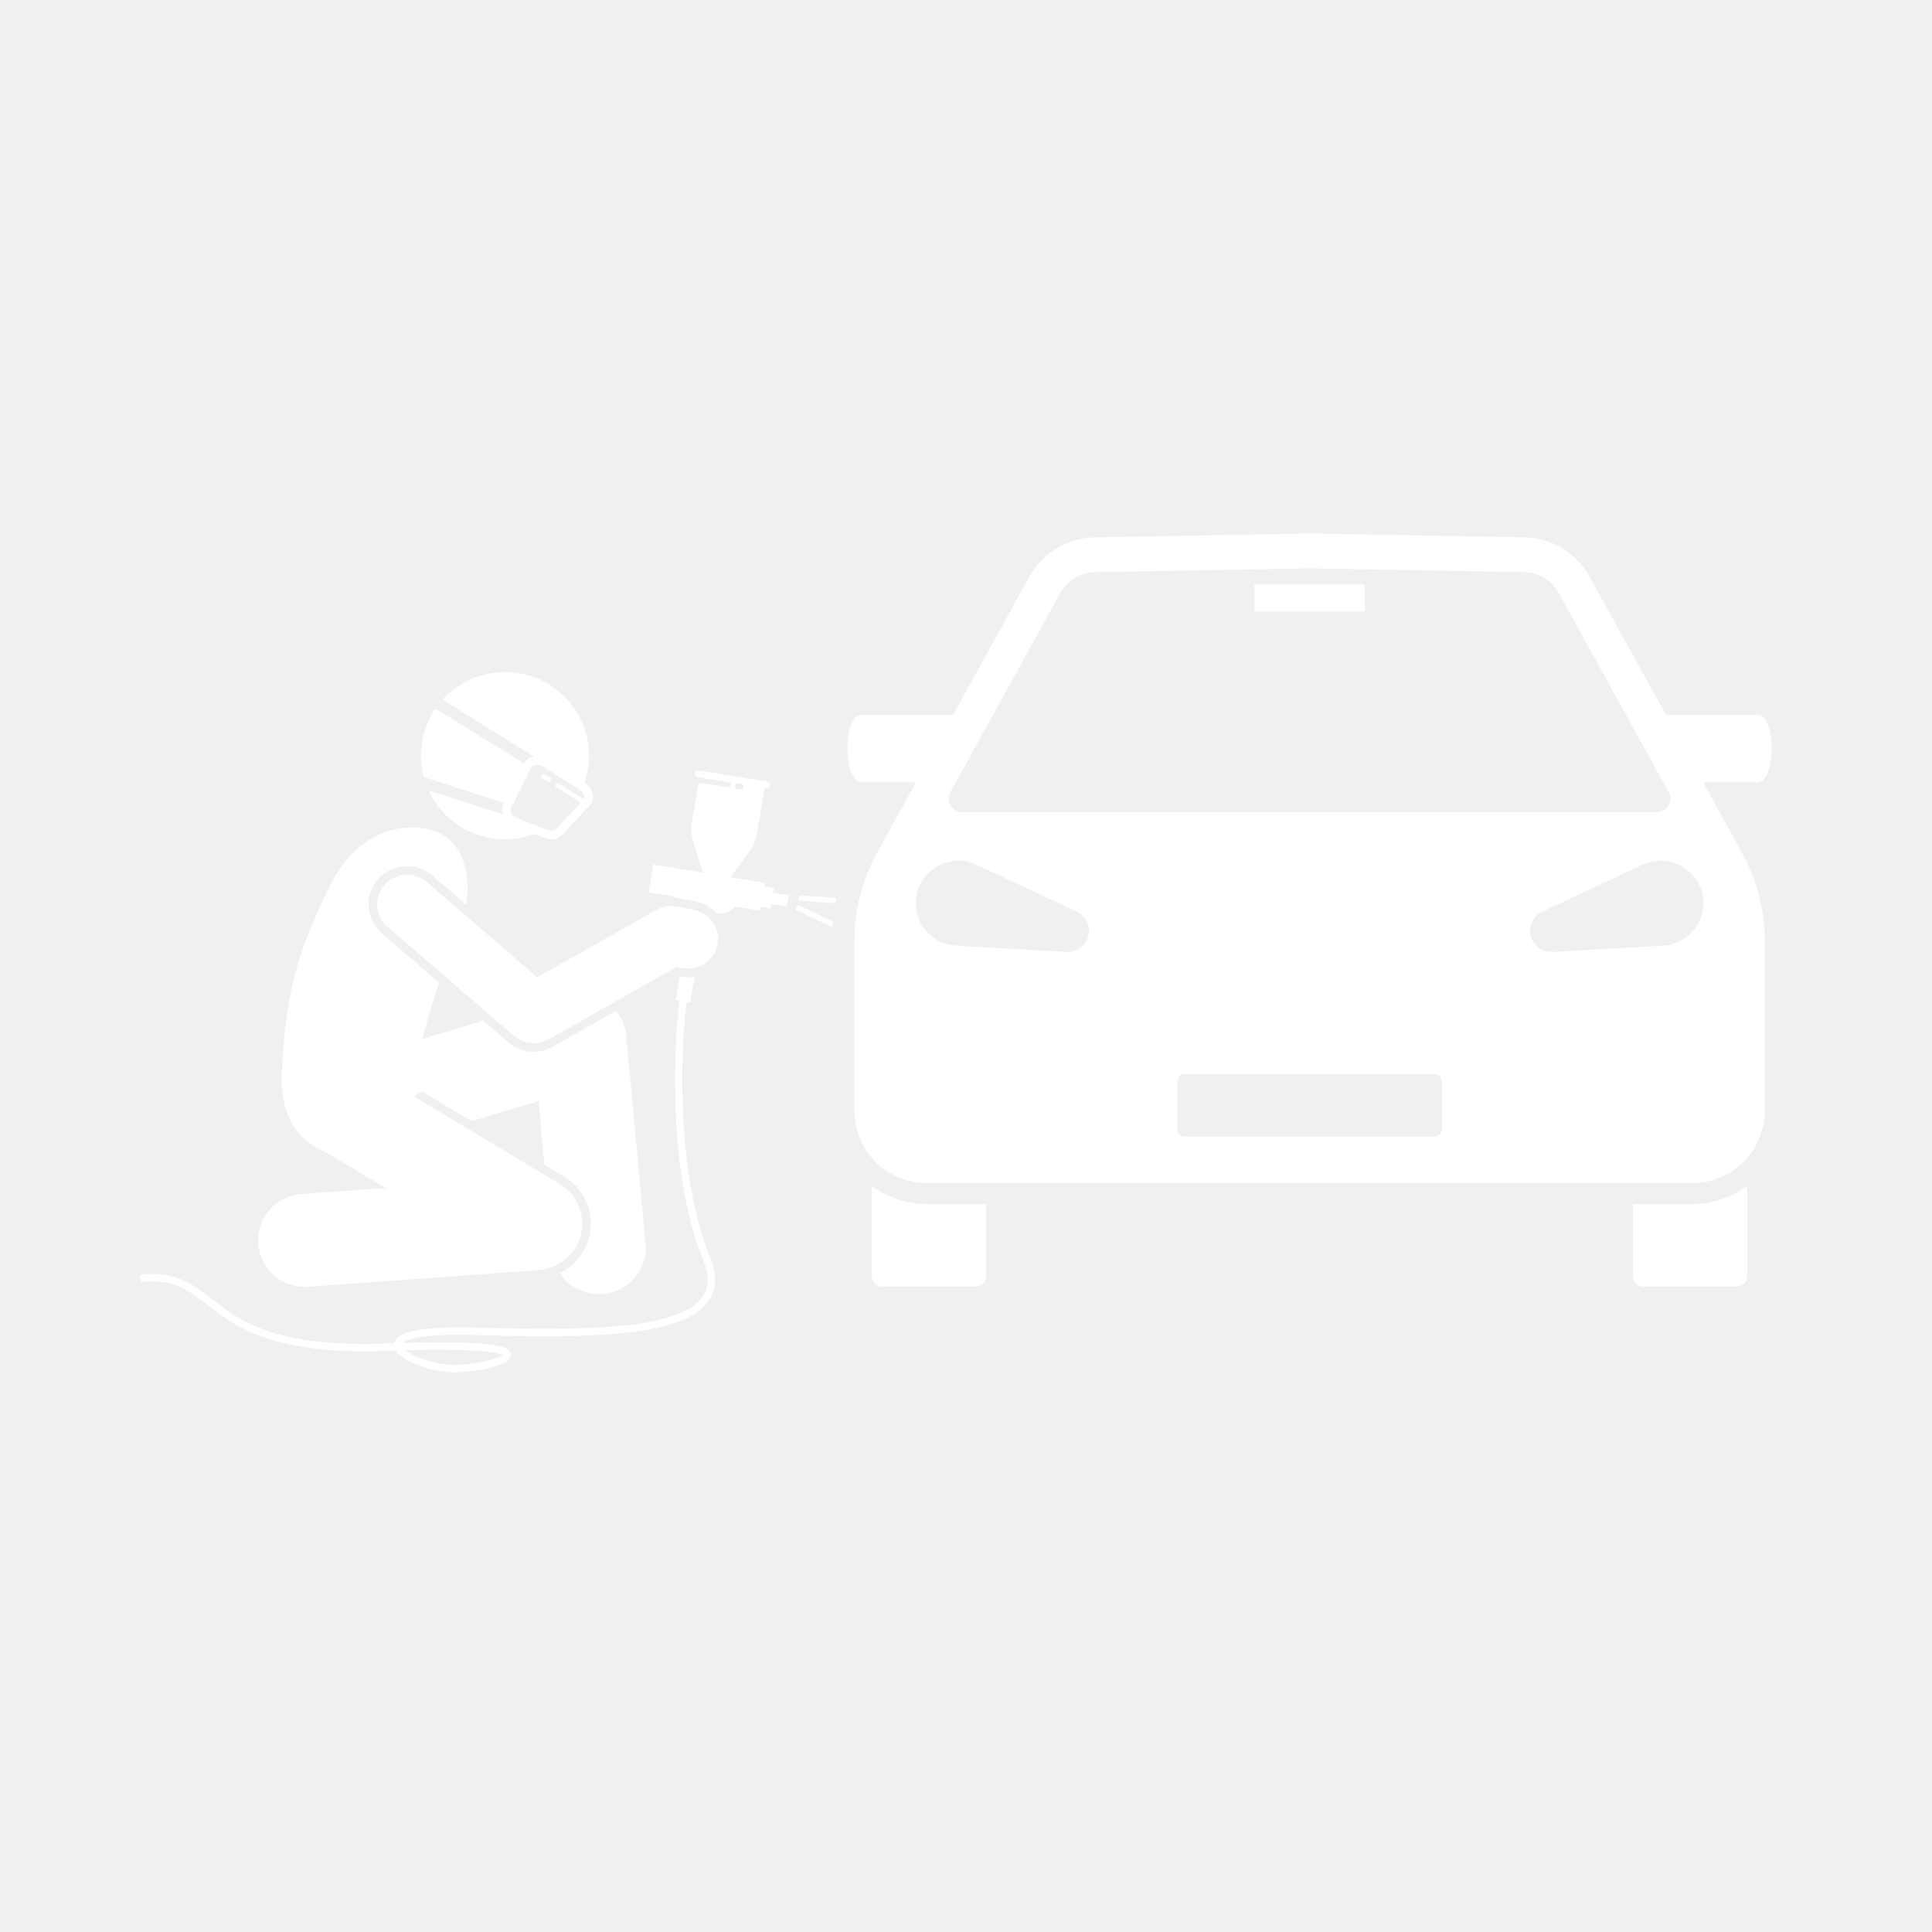
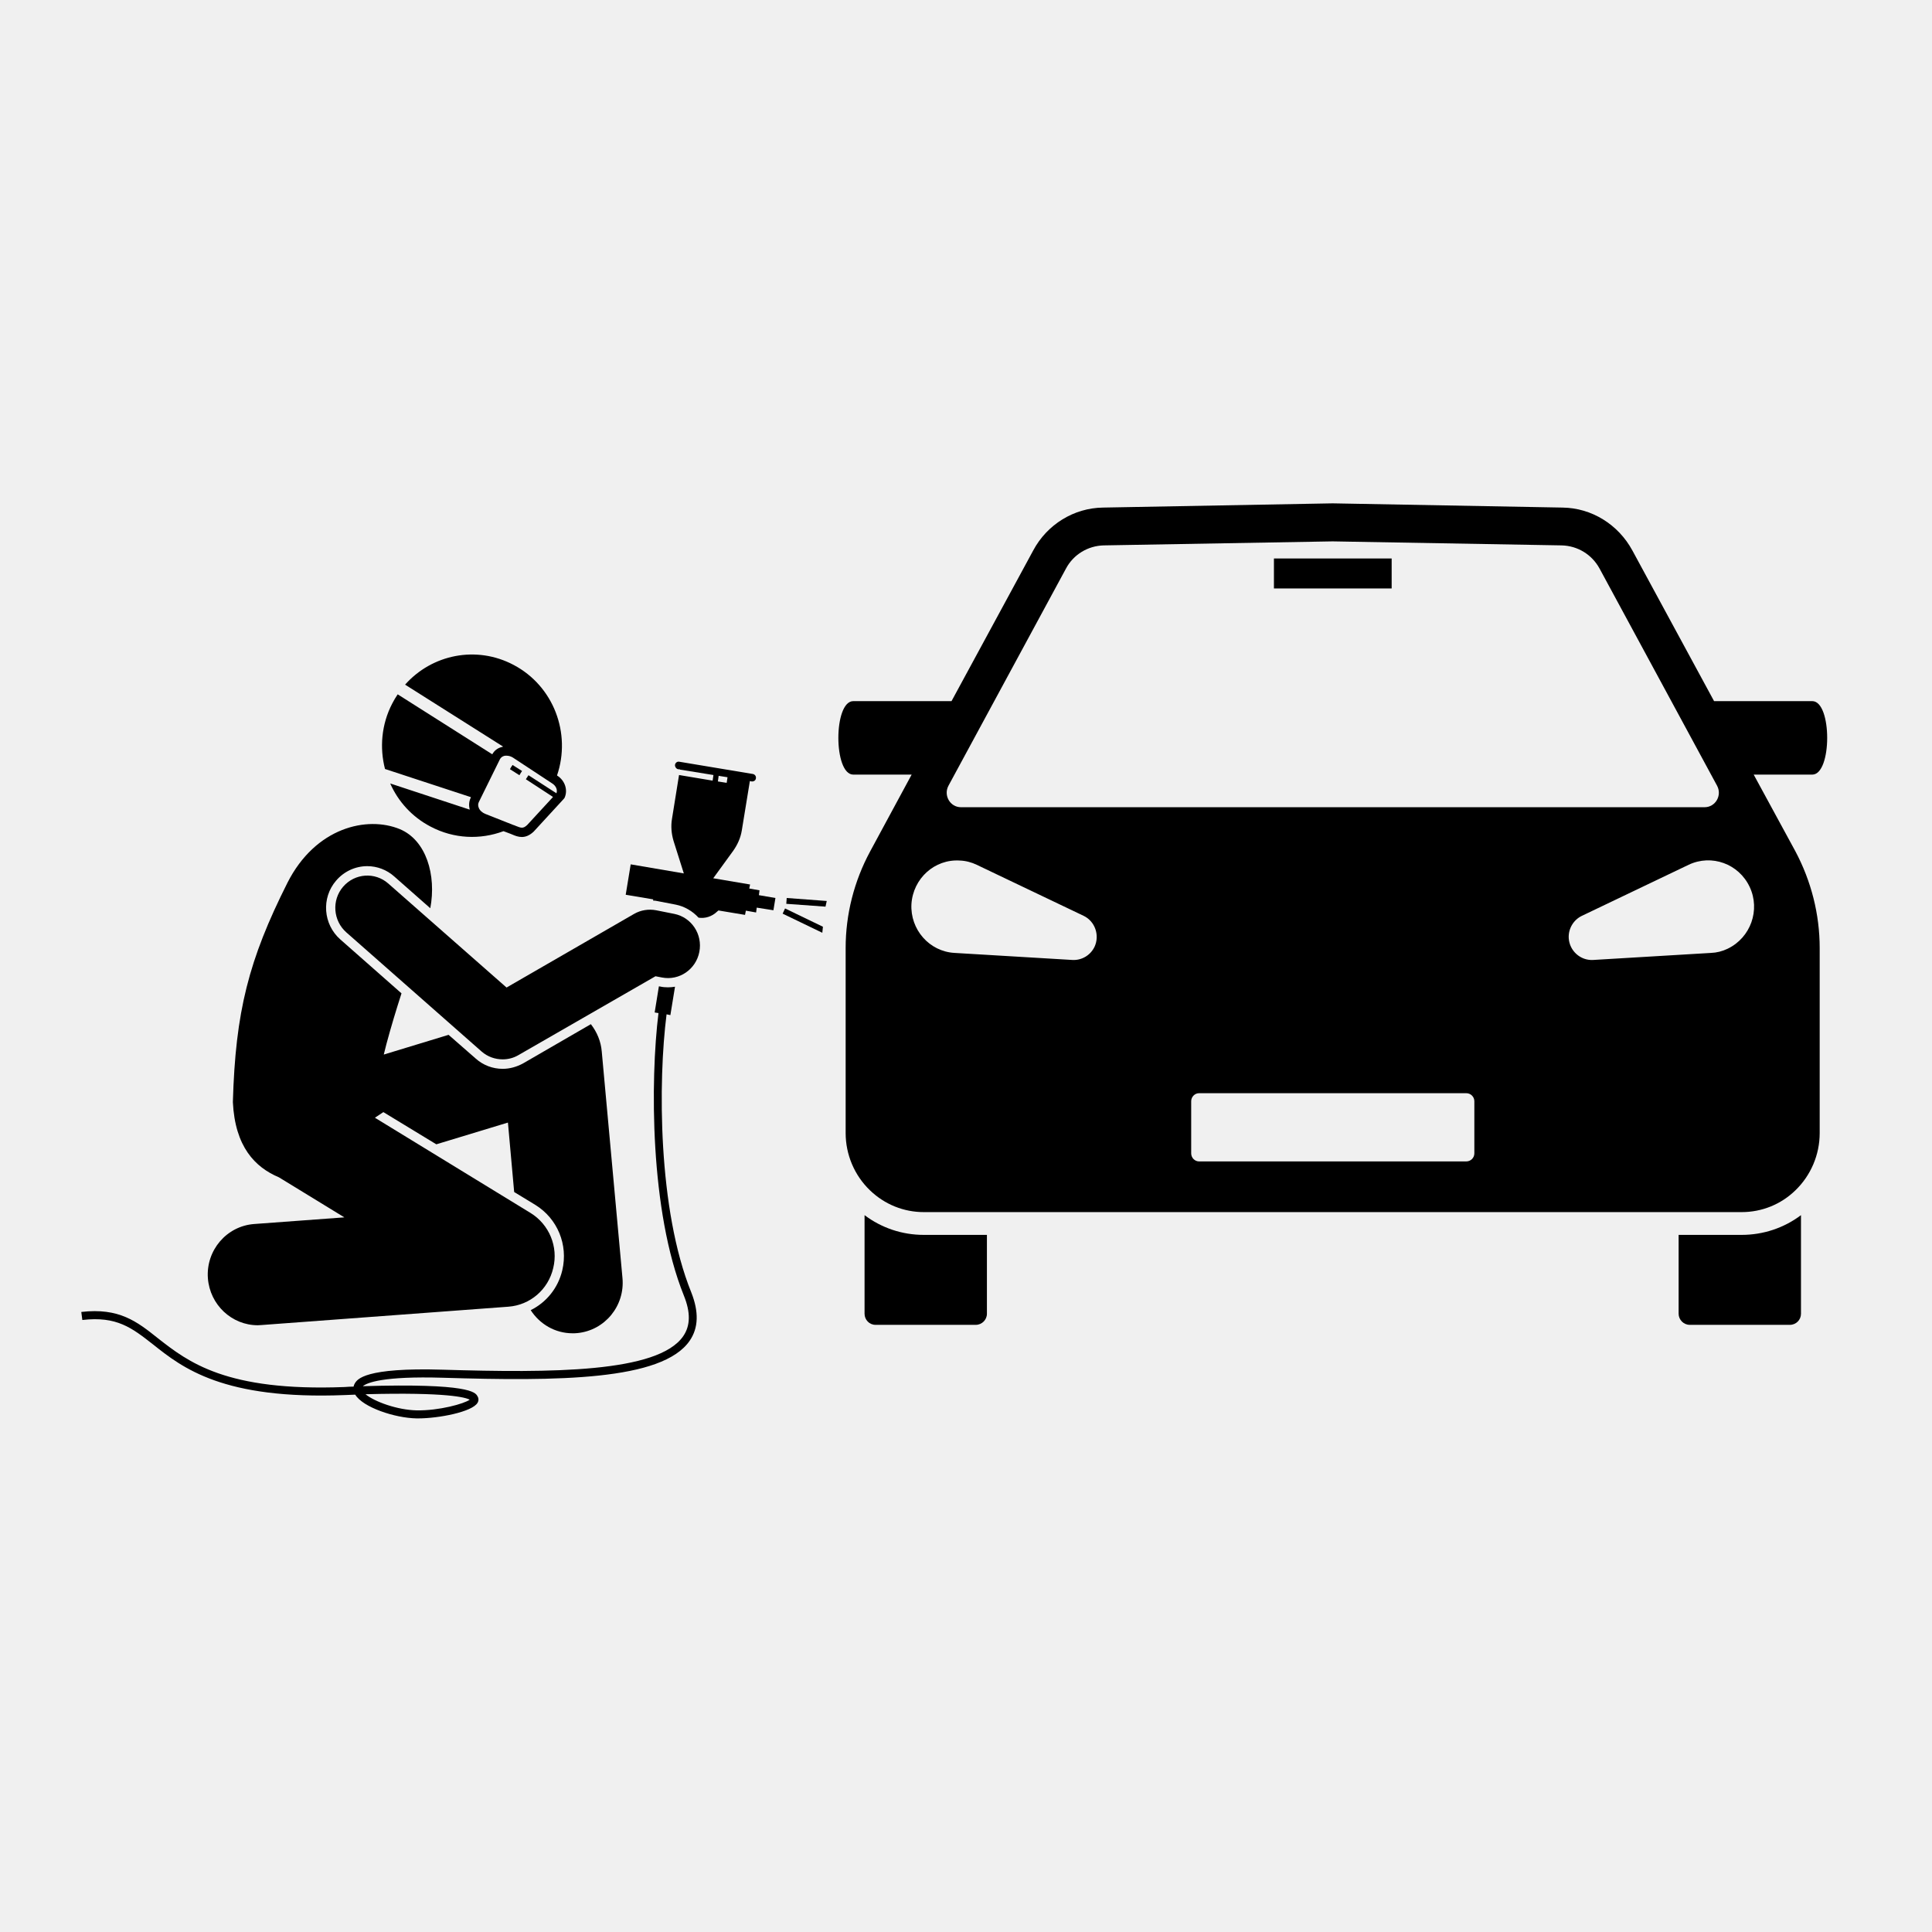
<svg xmlns="http://www.w3.org/2000/svg" width="50" zoomAndPan="magnify" viewBox="0 0 37.5 37.5" height="50" preserveAspectRatio="xMidYMid meet" version="1.0">
  <defs>
-     <clipPath id="8f867046ab">
-       <path d="M 16 10.355 L 34.508 10.355 L 34.508 23 L 16 23 Z M 16 10.355 " clip-rule="nonzero" />
+     <clipPath id="3a71db5fea">
+       <path d="M 16 9.77 L 35.594 9.77 L 35.594 24 L 16 24 Z M 16 9.77 " clip-rule="nonzero" />
    </clipPath>
-     <clipPath id="16d2cb0cb1">
-       <path d="M 2.684 18 L 14 18 L 14 26.637 L 2.684 26.637 Z M 2.684 18 " clip-rule="nonzero" />
+     <clipPath id="410beeaeff">
+       <path d="M 1.547 19 L 14 19 L 14 27.535 L 1.547 27.535 Z M 1.547 19 " clip-rule="nonzero" />
    </clipPath>
  </defs>
-   <path fill="#FFFFFF" d="M 15.512 17.379 L 15.504 17.48 L 16.215 17.531 C 16.223 17.496 16.23 17.465 16.238 17.43 Z M 15.512 17.379 " fill-opacity="1" fill-rule="nonzero" />
-   <path fill="#FFFFFF" d="M 15.48 17.562 L 15.438 17.656 L 16.156 17.996 C 16.16 17.961 16.164 17.926 16.168 17.891 Z M 15.48 17.562 " fill-opacity="1" fill-rule="nonzero" />
-   <path fill="#FFFFFF" d="M 18 23.371 C 17.609 23.371 17.234 23.246 16.922 23.02 L 16.922 24.773 C 16.922 24.883 17.012 24.973 17.121 24.973 L 18.941 24.973 C 19.055 24.973 19.141 24.883 19.141 24.773 L 19.141 23.371 Z M 18 23.371 " fill-opacity="1" fill-rule="nonzero" />
-   <path fill="#FFFFFF" d="M 32.836 23.371 L 31.695 23.371 L 31.695 24.773 C 31.695 24.883 31.781 24.973 31.895 24.973 L 33.715 24.973 C 33.824 24.973 33.914 24.883 33.914 24.773 L 33.914 23.02 C 33.602 23.246 33.227 23.371 32.836 23.371 Z M 32.836 23.371 " fill-opacity="1" fill-rule="nonzero" />
-   <g clip-path="url(#8f867046ab)">
-     <path fill="#FFFFFF" d="M 16.582 21.559 C 16.582 21.945 16.742 22.316 17.023 22.582 C 17.289 22.828 17.637 22.965 18 22.965 L 32.836 22.965 C 33.199 22.965 33.547 22.828 33.812 22.582 C 34.094 22.316 34.254 21.945 34.254 21.559 L 34.254 18.27 C 34.254 17.668 34.102 17.074 33.809 16.547 L 33.059 15.184 L 34.117 15.184 C 34.477 15.184 34.477 13.875 34.117 13.875 L 32.336 13.875 L 30.852 11.191 C 30.598 10.73 30.113 10.438 29.586 10.43 L 25.418 10.355 L 21.25 10.43 C 20.723 10.438 20.238 10.73 19.98 11.191 L 18.5 13.875 L 16.719 13.875 C 16.359 13.875 16.359 15.184 16.719 15.184 L 17.777 15.184 L 17.027 16.547 C 16.734 17.074 16.582 17.668 16.582 18.27 Z M 27.984 21.918 C 27.984 22 27.922 22.062 27.844 22.062 L 22.992 22.062 C 22.914 22.062 22.852 22 22.852 21.918 L 22.852 20.992 C 22.852 20.914 22.914 20.848 22.992 20.848 L 27.844 20.848 C 27.922 20.848 27.984 20.914 27.984 20.992 Z M 32.984 17.18 C 33.18 17.594 33 18.082 32.586 18.277 C 32.488 18.324 32.383 18.348 32.281 18.355 L 30.137 18.477 C 29.91 18.492 29.715 18.316 29.699 18.09 C 29.691 17.918 29.789 17.766 29.938 17.695 L 31.879 16.785 C 32.293 16.594 32.785 16.77 32.984 17.18 Z M 18.445 15.379 L 20.578 11.516 C 20.715 11.266 20.977 11.109 21.262 11.105 L 25.418 11.031 L 29.574 11.105 C 29.859 11.109 30.121 11.266 30.258 11.516 L 32.391 15.379 C 32.484 15.551 32.359 15.762 32.164 15.762 L 18.672 15.762 C 18.477 15.762 18.352 15.551 18.445 15.379 Z M 17.777 17.484 C 17.801 17.031 18.195 16.684 18.652 16.707 C 18.762 16.715 18.867 16.742 18.957 16.785 L 20.898 17.695 C 21.105 17.793 21.195 18.039 21.098 18.242 C 21.023 18.398 20.863 18.488 20.699 18.477 L 18.555 18.355 C 18.098 18.328 17.75 17.938 17.777 17.484 Z M 17.777 17.484 " fill-opacity="1" fill-rule="nonzero" />
+   <path fill="#000000" d="M 15.27 17.43 L 15.262 17.543 L 16.023 17.598 C 16.031 17.562 16.039 17.523 16.047 17.488 Z M 15.27 17.43 " fill-opacity="1" fill-rule="nonzero" />
+   <path fill="#000000" d="M 15.238 17.633 L 15.191 17.734 L 15.961 18.105 C 15.965 18.066 15.969 18.027 15.973 17.988 Z M 15.238 17.633 " fill-opacity="1" fill-rule="nonzero" />
+   <path fill="#000000" d="M 17.93 23.969 C 17.512 23.969 17.113 23.836 16.781 23.586 L 16.781 25.5 C 16.781 25.617 16.875 25.715 16.992 25.715 L 18.941 25.715 C 19.059 25.715 19.156 25.617 19.156 25.5 L 19.156 23.969 Z M 17.93 23.969 " fill-opacity="1" fill-rule="nonzero" />
+   <path fill="#000000" d="M 33.805 23.969 L 32.582 23.969 L 32.582 25.5 C 32.582 25.617 32.68 25.715 32.797 25.715 L 34.742 25.715 C 34.863 25.715 34.957 25.617 34.957 25.5 L 34.957 23.586 C 34.625 23.836 34.223 23.969 33.805 23.969 Z M 33.805 23.969 " fill-opacity="1" fill-rule="nonzero" />
+   <g clip-path="url(#3a71db5fea)">
+     <path fill="#000000" d="M 16.414 21.992 C 16.414 22.414 16.586 22.816 16.887 23.105 C 17.172 23.379 17.543 23.527 17.93 23.527 L 33.805 23.527 C 34.195 23.527 34.566 23.379 34.848 23.105 C 35.148 22.816 35.32 22.414 35.32 21.992 L 35.32 18.402 C 35.32 17.746 35.156 17.102 34.848 16.523 L 34.039 15.035 L 35.176 15.035 C 35.562 15.035 35.562 13.609 35.176 13.609 L 33.27 13.609 L 31.684 10.684 C 31.41 10.18 30.895 9.859 30.328 9.852 L 25.867 9.77 L 21.41 9.852 C 20.844 9.859 20.324 10.18 20.055 10.684 L 18.469 13.609 L 16.562 13.609 C 16.176 13.609 16.176 15.035 16.562 15.035 L 17.695 15.035 L 16.891 16.523 C 16.578 17.102 16.414 17.746 16.414 18.402 Z M 28.617 22.387 C 28.617 22.473 28.547 22.543 28.461 22.543 L 23.273 22.543 C 23.191 22.543 23.121 22.473 23.121 22.387 L 23.121 21.375 C 23.121 21.289 23.191 21.219 23.273 21.219 L 28.461 21.219 C 28.547 21.219 28.617 21.289 28.617 21.375 Z M 33.961 17.215 C 34.172 17.664 33.98 18.199 33.535 18.414 C 33.43 18.465 33.32 18.492 33.211 18.496 L 30.918 18.633 C 30.676 18.645 30.465 18.457 30.449 18.211 C 30.438 18.02 30.547 17.852 30.703 17.777 L 32.777 16.785 C 33.223 16.574 33.75 16.766 33.961 17.215 Z M 18.41 15.25 L 20.691 11.035 C 20.836 10.762 21.117 10.594 21.422 10.586 L 25.867 10.508 L 30.312 10.586 C 30.621 10.594 30.898 10.762 31.047 11.035 L 33.328 15.25 C 33.43 15.438 33.297 15.668 33.086 15.668 L 18.652 15.668 C 18.441 15.668 18.309 15.438 18.41 15.25 Z M 17.691 17.547 C 17.723 17.051 18.141 16.672 18.629 16.703 C 18.746 16.707 18.859 16.738 18.957 16.785 L 21.035 17.777 C 21.254 17.883 21.348 18.152 21.246 18.375 C 21.164 18.547 20.992 18.641 20.82 18.633 L 18.527 18.496 C 18.039 18.469 17.664 18.043 17.691 17.547 Z M 17.691 17.547 " fill-opacity="1" fill-rule="nonzero" />
  </g>
-   <path fill="#FFFFFF" d="M 24.348 11.336 L 26.488 11.336 L 26.488 11.871 L 24.348 11.871 Z M 24.348 11.336 " fill-opacity="1" fill-rule="nonzero" />
-   <path fill="#FFFFFF" d="M 5.848 23.176 C 5.348 23.215 4.973 23.645 5.012 24.141 C 5.047 24.617 5.441 24.977 5.914 24.977 C 5.938 24.977 5.957 24.977 5.98 24.977 L 10.461 24.652 C 10.855 24.621 11.184 24.344 11.277 23.961 C 11.367 23.582 11.203 23.184 10.863 22.98 L 8.039 21.285 L 8.191 21.184 L 9.152 21.762 L 10.453 21.371 L 10.566 22.609 L 10.949 22.84 C 11.352 23.078 11.547 23.547 11.438 24 C 11.363 24.316 11.148 24.574 10.867 24.711 C 11.031 24.961 11.312 25.121 11.629 25.121 C 11.656 25.121 11.684 25.121 11.711 25.117 C 12.211 25.07 12.578 24.633 12.531 24.137 L 12.156 20.105 C 12.141 19.926 12.07 19.758 11.957 19.621 L 10.727 20.316 C 10.613 20.383 10.488 20.414 10.359 20.414 C 10.176 20.414 10.004 20.352 9.867 20.234 L 9.379 19.812 L 8.199 20.164 C 8.215 20.102 8.234 20.039 8.25 19.977 C 8.332 19.668 8.426 19.363 8.523 19.074 L 7.41 18.113 C 7.102 17.848 7.066 17.375 7.336 17.066 C 7.48 16.906 7.684 16.812 7.902 16.812 C 8.082 16.812 8.254 16.875 8.391 16.992 L 9.047 17.559 C 9.156 16.969 8.973 16.348 8.492 16.152 C 7.902 15.914 6.965 16.113 6.449 17.105 C 5.75 18.477 5.508 19.398 5.465 21.008 C 5.5 21.801 5.863 22.168 6.297 22.348 L 6.375 22.395 L 7.484 23.059 Z M 5.848 23.176 " fill-opacity="1" fill-rule="nonzero" />
-   <path fill="#FFFFFF" d="M 13.172 17.434 L 13.5 17.496 C 13.66 17.527 13.805 17.609 13.91 17.727 C 14.035 17.746 14.156 17.707 14.246 17.621 L 14.273 17.598 L 14.754 17.676 L 14.77 17.602 L 14.953 17.633 L 14.969 17.547 L 15.27 17.598 L 15.309 17.375 L 15.004 17.328 L 15.02 17.238 L 14.832 17.207 L 14.844 17.137 L 14.176 17.027 L 14.539 16.539 C 14.621 16.43 14.672 16.305 14.695 16.176 L 14.84 15.297 L 14.875 15.301 C 14.91 15.309 14.945 15.285 14.953 15.246 C 14.957 15.211 14.934 15.176 14.898 15.172 L 13.562 14.953 C 13.527 14.945 13.492 14.973 13.484 15.008 C 13.48 15.043 13.504 15.078 13.539 15.082 L 13.574 15.09 L 14.184 15.188 L 14.164 15.289 L 13.559 15.191 L 13.43 15.969 C 13.406 16.098 13.418 16.23 13.461 16.363 L 13.645 16.938 L 12.68 16.781 L 12.59 17.32 L 13.09 17.402 L 13.086 17.422 C 13.117 17.426 13.145 17.426 13.172 17.434 Z M 14.277 15.203 L 14.438 15.23 L 14.422 15.328 L 14.262 15.305 Z M 14.277 15.203 " fill-opacity="1" fill-rule="nonzero" />
-   <g clip-path="url(#16d2cb0cb1)">
-     <path fill="#FFFFFF" d="M 13.355 18.969 C 13.309 18.969 13.262 18.961 13.215 18.953 L 13.191 18.949 L 13.117 19.414 L 13.188 19.422 C 13.035 20.617 13.027 22.949 13.645 24.449 C 13.77 24.746 13.766 24.984 13.633 25.172 C 13.176 25.828 11.23 25.824 9.277 25.77 C 7.852 25.727 7.719 25.941 7.676 26.012 C 7.664 26.031 7.656 26.051 7.652 26.07 C 7.602 26.07 7.547 26.074 7.492 26.078 C 5.336 26.16 4.648 25.633 4.102 25.207 C 3.723 24.914 3.398 24.664 2.715 24.742 L 2.73 24.887 C 3.355 24.812 3.629 25.027 4.012 25.32 C 4.551 25.734 5.285 26.309 7.496 26.219 C 7.559 26.219 7.621 26.215 7.68 26.215 C 7.82 26.441 8.398 26.629 8.793 26.637 C 8.805 26.637 8.812 26.637 8.824 26.637 C 9.195 26.637 9.805 26.523 9.902 26.359 C 9.922 26.32 9.922 26.277 9.898 26.238 C 9.859 26.176 9.758 26.008 7.82 26.066 C 7.895 26 8.184 25.879 9.273 25.914 C 11.348 25.973 13.254 25.969 13.75 25.254 C 13.91 25.027 13.922 24.738 13.781 24.395 C 13.172 22.922 13.18 20.625 13.328 19.449 L 13.398 19.457 L 13.484 18.957 C 13.441 18.965 13.398 18.969 13.355 18.969 Z M 9.758 26.301 C 9.66 26.375 9.207 26.5 8.797 26.492 C 8.449 26.488 8.039 26.344 7.871 26.207 C 9.355 26.168 9.688 26.266 9.758 26.301 Z M 9.758 26.301 " fill-opacity="1" fill-rule="nonzero" />
+   <path fill="#000000" d="M 24.727 10.84 L 27.012 10.84 L 27.012 11.422 L 24.727 11.422 Z M 24.727 10.84 " fill-opacity="1" fill-rule="nonzero" />
+   <path fill="#000000" d="M 4.934 23.758 C 4.398 23.797 3.996 24.27 4.035 24.809 C 4.074 25.328 4.5 25.723 5.004 25.723 C 5.027 25.723 5.051 25.719 5.074 25.719 L 9.867 25.363 C 10.289 25.332 10.641 25.031 10.738 24.613 C 10.84 24.199 10.66 23.766 10.297 23.543 L 7.277 21.695 L 7.441 21.586 L 8.469 22.211 L 9.859 21.789 L 9.98 23.137 L 10.391 23.387 C 10.82 23.652 11.031 24.16 10.914 24.656 C 10.832 25.004 10.602 25.281 10.301 25.43 C 10.477 25.703 10.777 25.879 11.113 25.879 C 11.145 25.879 11.176 25.879 11.207 25.875 C 11.738 25.824 12.133 25.348 12.082 24.805 L 11.68 20.41 C 11.664 20.211 11.586 20.031 11.469 19.879 L 10.152 20.641 C 10.031 20.707 9.895 20.746 9.758 20.746 C 9.562 20.746 9.379 20.676 9.234 20.547 L 8.707 20.086 L 7.449 20.469 C 7.465 20.402 7.484 20.332 7.5 20.266 C 7.59 19.93 7.691 19.598 7.793 19.281 L 6.605 18.234 C 6.273 17.941 6.234 17.43 6.523 17.094 C 6.676 16.914 6.898 16.812 7.129 16.812 C 7.32 16.812 7.508 16.883 7.652 17.012 L 8.352 17.629 C 8.473 16.984 8.273 16.309 7.762 16.094 C 7.129 15.832 6.125 16.055 5.578 17.137 C 4.828 18.629 4.57 19.633 4.52 21.391 C 4.562 22.258 4.949 22.656 5.414 22.852 L 5.496 22.902 L 6.684 23.629 Z M 4.934 23.758 " fill-opacity="1" fill-rule="nonzero" />
+   <path fill="#000000" d="M 12.77 17.492 L 13.117 17.559 C 13.289 17.594 13.441 17.684 13.559 17.812 C 13.688 17.832 13.82 17.789 13.918 17.695 L 13.945 17.672 L 14.461 17.758 L 14.477 17.676 L 14.676 17.711 L 14.688 17.617 L 15.012 17.668 L 15.051 17.43 L 14.73 17.375 L 14.742 17.281 L 14.543 17.246 L 14.559 17.168 L 13.844 17.047 L 14.23 16.516 C 14.316 16.395 14.375 16.262 14.398 16.121 L 14.555 15.16 L 14.59 15.168 C 14.629 15.172 14.668 15.148 14.672 15.109 C 14.68 15.066 14.652 15.031 14.613 15.023 L 13.184 14.785 C 13.145 14.777 13.109 14.805 13.102 14.844 C 13.098 14.883 13.125 14.922 13.16 14.93 L 13.199 14.934 L 13.199 14.938 L 13.848 15.043 L 13.832 15.152 L 13.18 15.043 L 13.043 15.895 C 13.02 16.035 13.031 16.18 13.074 16.324 L 13.273 16.953 L 12.242 16.777 L 12.145 17.367 L 12.68 17.457 L 12.676 17.48 C 12.707 17.48 12.738 17.484 12.77 17.492 Z M 13.949 15.059 L 14.121 15.086 L 14.105 15.195 L 13.934 15.168 Z M 13.949 15.059 " fill-opacity="1" fill-rule="nonzero" />
+   <g clip-path="url(#410beeaeff)">
+     <path fill="#000000" d="M 12.965 19.164 C 12.914 19.164 12.863 19.16 12.812 19.148 L 12.789 19.145 L 12.707 19.652 L 12.781 19.664 C 12.621 20.965 12.613 23.508 13.273 25.145 C 13.406 25.473 13.402 25.73 13.262 25.934 C 12.773 26.648 10.691 26.648 8.602 26.586 C 7.074 26.539 6.934 26.773 6.887 26.852 C 6.875 26.871 6.867 26.891 6.863 26.914 C 6.805 26.914 6.75 26.918 6.691 26.922 C 4.383 27.012 3.652 26.434 3.062 25.973 C 2.66 25.652 2.312 25.379 1.578 25.465 L 1.598 25.621 C 2.266 25.543 2.559 25.773 2.969 26.094 C 3.543 26.551 4.332 27.172 6.695 27.078 C 6.766 27.074 6.828 27.074 6.895 27.07 C 7.043 27.316 7.66 27.523 8.086 27.531 C 8.094 27.531 8.105 27.531 8.117 27.531 C 8.512 27.531 9.168 27.406 9.27 27.227 C 9.293 27.188 9.293 27.137 9.266 27.098 C 9.227 27.027 9.117 26.844 7.043 26.906 C 7.121 26.84 7.43 26.707 8.598 26.742 C 10.816 26.809 12.855 26.801 13.387 26.023 C 13.559 25.773 13.566 25.461 13.418 25.086 C 12.766 23.477 12.773 20.977 12.938 19.688 L 13.012 19.703 L 13.102 19.152 C 13.059 19.16 13.012 19.164 12.965 19.164 Z M 9.117 27.168 C 9.012 27.246 8.523 27.383 8.086 27.375 C 7.715 27.367 7.277 27.211 7.094 27.062 C 8.684 27.02 9.039 27.125 9.117 27.168 Z M 9.117 27.168 " fill-opacity="1" fill-rule="nonzero" />
  </g>
-   <path fill="#FFFFFF" d="M 13.469 17.66 L 13.141 17.594 C 13.004 17.57 12.863 17.594 12.742 17.66 L 10.426 18.969 L 8.281 17.117 C 8.039 16.91 7.672 16.938 7.465 17.176 C 7.254 17.418 7.277 17.781 7.52 17.988 L 9.977 20.109 C 10.086 20.203 10.223 20.25 10.359 20.25 C 10.457 20.25 10.555 20.227 10.645 20.176 L 13.129 18.77 L 13.246 18.789 C 13.559 18.852 13.863 18.648 13.926 18.336 C 13.988 18.023 13.781 17.719 13.469 17.66 Z M 13.469 17.66 " fill-opacity="1" fill-rule="nonzero" />
-   <path fill="#FFFFFF" d="M 9.777 15.602 C 9.742 15.664 9.738 15.734 9.762 15.805 L 8.316 15.34 C 8.461 15.656 8.711 15.934 9.047 16.105 C 9.477 16.328 9.953 16.34 10.371 16.188 L 10.488 16.23 C 10.504 16.238 10.52 16.242 10.535 16.25 C 10.586 16.27 10.641 16.293 10.707 16.293 C 10.77 16.293 10.844 16.27 10.922 16.195 L 11.465 15.613 L 11.48 15.594 C 11.547 15.461 11.492 15.289 11.348 15.199 L 11.344 15.195 C 11.605 14.449 11.281 13.605 10.555 13.227 C 9.879 12.879 9.074 13.047 8.59 13.582 L 10.363 14.684 C 10.355 14.688 10.348 14.688 10.34 14.691 C 10.266 14.711 10.207 14.758 10.168 14.816 L 8.453 13.754 C 8.418 13.805 8.383 13.859 8.352 13.918 C 8.16 14.293 8.125 14.703 8.223 15.082 L 9.785 15.586 Z M 10.383 14.852 C 10.398 14.848 10.414 14.844 10.43 14.844 C 10.469 14.844 10.508 14.855 10.539 14.879 L 11.258 15.336 C 11.324 15.379 11.355 15.453 11.336 15.512 L 11.332 15.512 L 10.824 15.191 L 10.777 15.266 L 11.273 15.578 L 10.805 16.078 C 10.727 16.148 10.691 16.133 10.598 16.094 C 10.578 16.09 10.562 16.082 10.547 16.078 L 10.039 15.879 C 9.988 15.859 9.941 15.82 9.926 15.773 C 9.91 15.738 9.91 15.703 9.926 15.672 L 10.305 14.91 C 10.32 14.883 10.348 14.859 10.383 14.852 Z M 10.383 14.852 " fill-opacity="1" fill-rule="nonzero" />
-   <path fill="#FFFFFF" d="M 10.66 15.191 L 10.684 15.156 L 10.707 15.117 L 10.535 15.012 L 10.488 15.082 Z M 10.66 15.191 " fill-opacity="1" fill-rule="nonzero" />
+   <path fill="#000000" d="M 13.086 17.738 L 12.734 17.668 C 12.59 17.641 12.438 17.664 12.309 17.738 L 9.832 19.168 L 7.535 17.148 C 7.277 16.922 6.887 16.949 6.66 17.211 C 6.434 17.473 6.465 17.871 6.723 18.098 L 9.348 20.41 C 9.465 20.512 9.609 20.562 9.758 20.562 C 9.863 20.562 9.969 20.535 10.062 20.48 L 12.723 18.949 L 12.848 18.973 C 13.184 19.039 13.508 18.816 13.574 18.477 C 13.641 18.133 13.422 17.805 13.086 17.738 Z M 13.086 17.738 " fill-opacity="1" fill-rule="nonzero" />
+   <path fill="#000000" d="M 9.133 15.492 C 9.102 15.559 9.098 15.637 9.117 15.715 L 7.574 15.207 C 7.727 15.555 7.996 15.855 8.355 16.043 C 8.812 16.285 9.324 16.301 9.773 16.133 L 9.898 16.18 C 9.914 16.188 9.93 16.191 9.945 16.199 C 10 16.223 10.062 16.246 10.129 16.246 C 10.199 16.246 10.277 16.219 10.359 16.141 L 10.941 15.508 L 10.957 15.488 C 11.027 15.34 10.969 15.152 10.816 15.055 L 10.812 15.051 C 11.09 14.234 10.746 13.316 9.969 12.906 C 9.246 12.523 8.383 12.703 7.863 13.289 L 9.766 14.492 C 9.754 14.496 9.746 14.496 9.738 14.5 C 9.656 14.52 9.594 14.57 9.555 14.641 L 7.719 13.477 C 7.68 13.535 7.645 13.594 7.613 13.656 C 7.402 14.062 7.367 14.516 7.473 14.926 L 9.141 15.473 Z M 9.785 14.672 C 9.801 14.668 9.816 14.668 9.832 14.668 C 9.875 14.668 9.914 14.68 9.953 14.703 L 10.719 15.207 C 10.793 15.254 10.824 15.332 10.801 15.395 L 10.801 15.398 L 10.258 15.047 L 10.207 15.125 L 10.734 15.469 L 10.234 16.012 C 10.152 16.09 10.113 16.07 10.012 16.031 C 9.996 16.023 9.977 16.016 9.961 16.012 L 9.418 15.797 C 9.359 15.773 9.312 15.73 9.293 15.68 C 9.277 15.641 9.277 15.605 9.293 15.57 L 9.703 14.738 C 9.719 14.707 9.746 14.684 9.785 14.672 Z M 9.785 14.672 " fill-opacity="1" fill-rule="nonzero" />
+   <path fill="#000000" d="M 10.082 15.047 L 10.105 15.008 L 10.133 14.965 L 9.949 14.848 L 9.922 14.887 L 9.898 14.93 Z M 10.082 15.047 " fill-opacity="1" fill-rule="nonzero" />
</svg>
